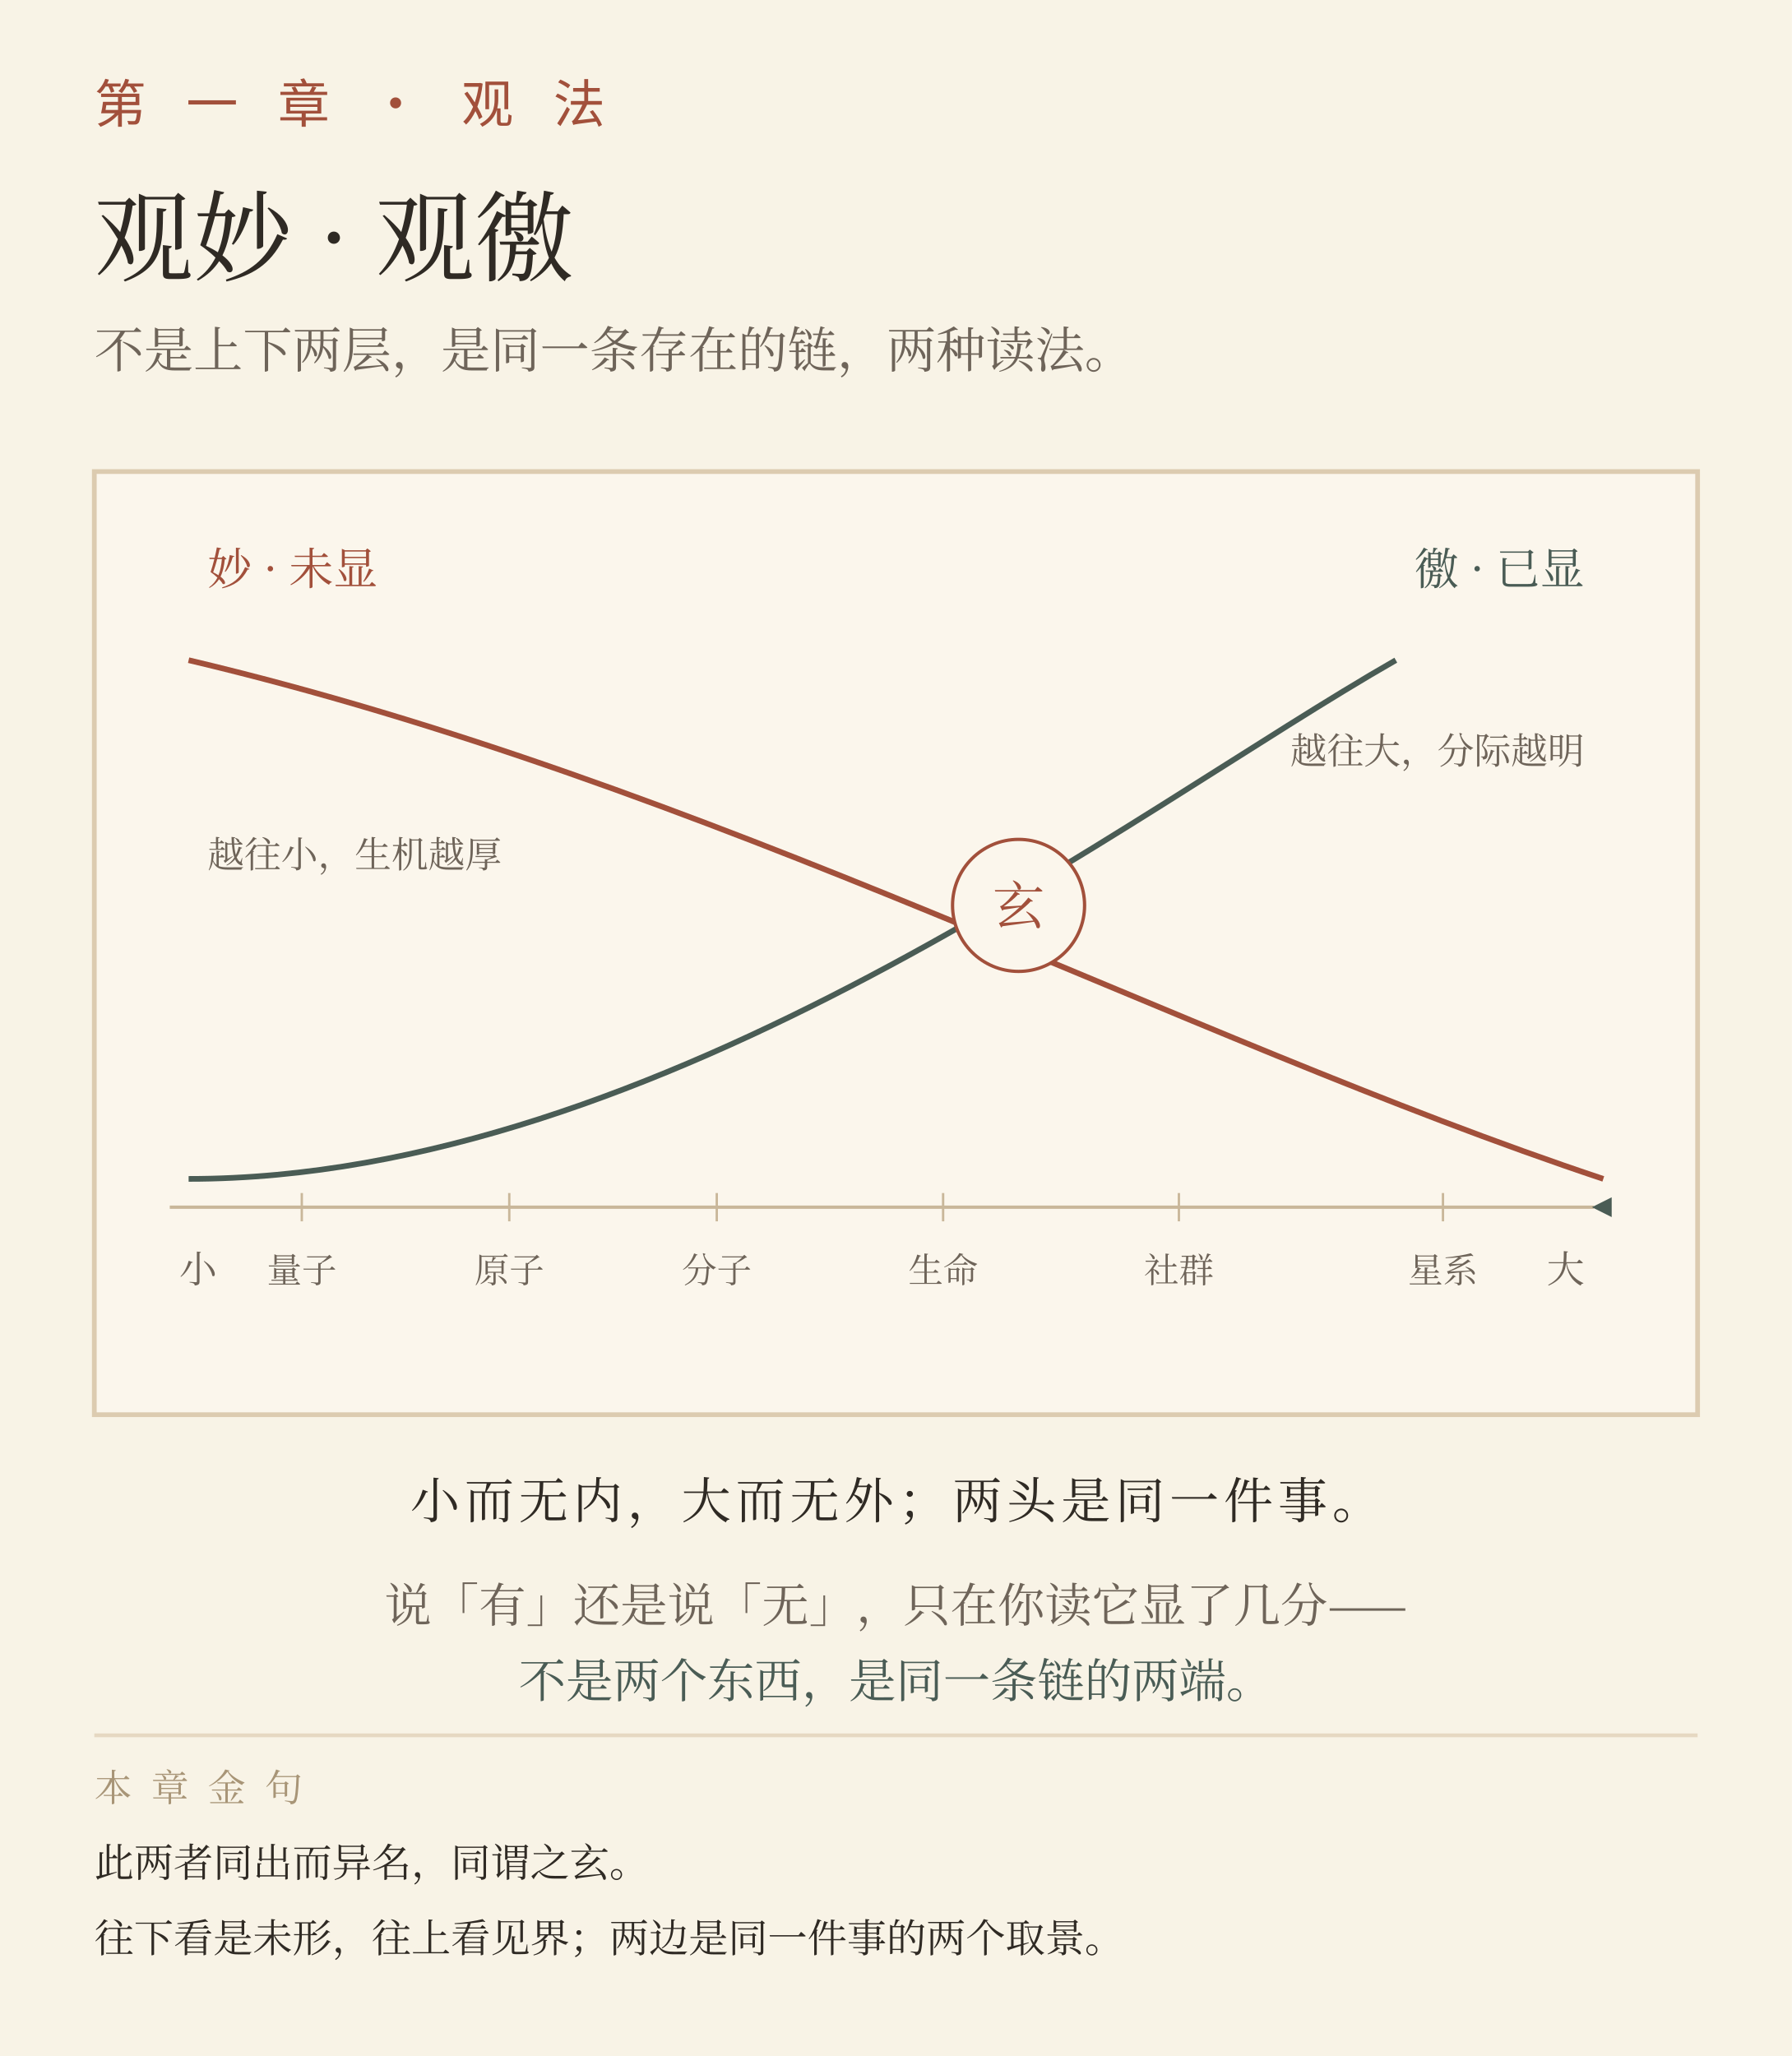
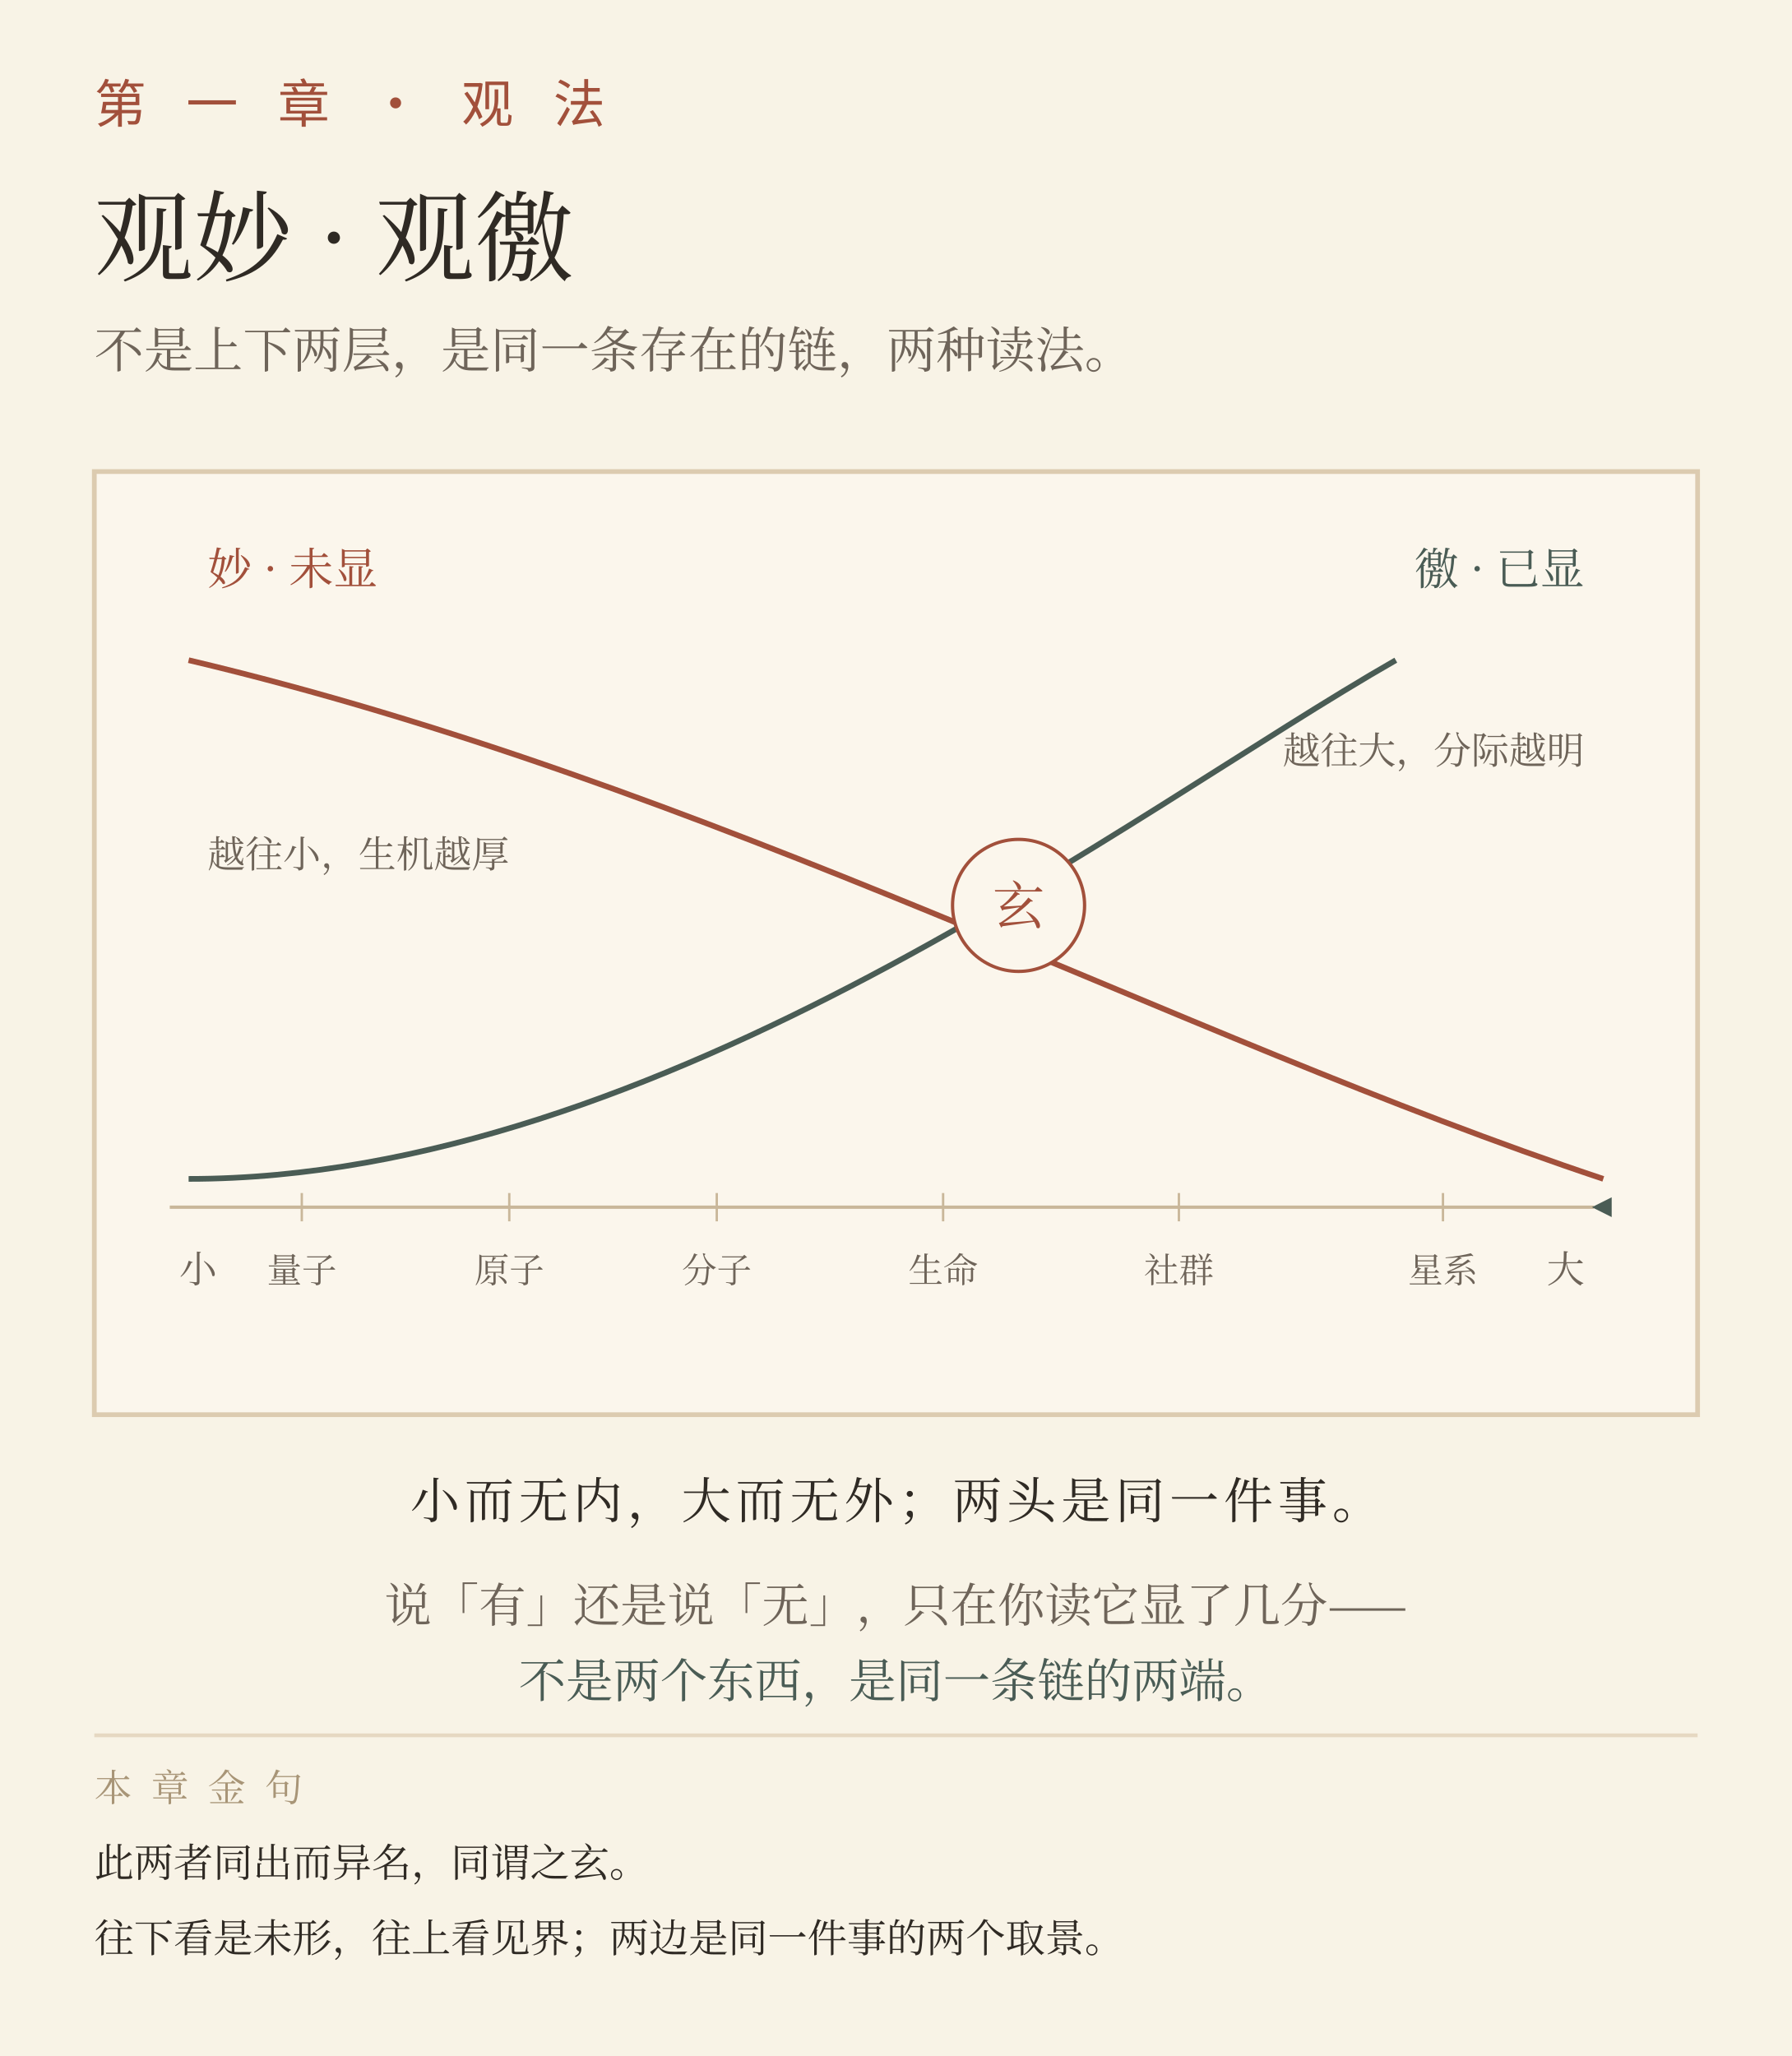
<svg xmlns="http://www.w3.org/2000/svg" viewBox="0 0 380 436" role="img" aria-label="观妙与观徼：同一条链，两头读" font-family="'Noto Serif CJK SC','Noto Serif SC','Songti SC',serif">
  <defs>
    <marker id="arr" viewBox="0 0 10 10" refX="9" refY="5" markerWidth="6" markerHeight="6" orient="auto">
      <path d="M0 0 L10 5 L0 10 z" fill="#6E6459" />
    </marker>
    <marker id="arr2" viewBox="0 0 10 10" refX="9" refY="5" markerWidth="6" markerHeight="6" orient="auto">
      <path d="M0 0 L10 5 L0 10 z" fill="#4A5C55" />
    </marker>
    <marker id="arrL" viewBox="0 0 10 10" refX="1" refY="5" markerWidth="6" markerHeight="6" orient="auto">
      <path d="M10 0 L0 5 L10 10 z" fill="#4A5C55" />
    </marker>
    <marker id="arrS" viewBox="0 0 10 10" refX="9" refY="5" markerWidth="6" markerHeight="6" orient="auto">
      <path d="M0 0 L10 5 L0 10 z" fill="#A2503B" />
    </marker>
  </defs>
  <rect x="0" y="0" width="380" height="436" fill="#F8F3E6" />
  <text x="20" y="26" font-size="11" fill="#A2503B" font-family="'Noto Sans CJK SC','Noto Sans SC',sans-serif" letter-spacing="3">第 一 章 · 观 法</text>
  <text x="20" y="58" font-size="21" fill="#2F2A24">观妙 · 观徼</text>
  <text x="20" y="78" font-size="10.5" fill="#6E6459">不是上下两层，是同一条存在的链，两种读法。</text>
  <rect x="20" y="100" width="340" height="200" fill="#FBF6EC" stroke="#DCCBB0" stroke-width="1.0" />
  <line x1="36" y1="256" x2="338" y2="256" stroke="#C9B79A" stroke-width="0.7" marker-end="url(#arrL)" />
  <text x="38" y="272" font-size="8.0" fill="#6E6459">小</text>
  <text x="336" y="272" font-size="8.0" fill="#6E6459" text-anchor="end">大</text>
  <line x1="64" y1="253" x2="64" y2="259" stroke="#C9B79A" stroke-width="0.5" />
  <text x="64" y="272" font-size="7.4" fill="#6E6459" text-anchor="middle">量子</text>
  <line x1="108" y1="253" x2="108" y2="259" stroke="#C9B79A" stroke-width="0.5" />
  <text x="108" y="272" font-size="7.4" fill="#6E6459" text-anchor="middle">原子</text>
  <line x1="152" y1="253" x2="152" y2="259" stroke="#C9B79A" stroke-width="0.5" />
  <text x="152" y="272" font-size="7.4" fill="#6E6459" text-anchor="middle">分子</text>
  <line x1="200" y1="253" x2="200" y2="259" stroke="#C9B79A" stroke-width="0.5" />
  <text x="200" y="272" font-size="7.4" fill="#6E6459" text-anchor="middle">生命</text>
  <line x1="250" y1="253" x2="250" y2="259" stroke="#C9B79A" stroke-width="0.5" />
  <text x="250" y="272" font-size="7.4" fill="#6E6459" text-anchor="middle">社群</text>
  <line x1="306" y1="253" x2="306" y2="259" stroke="#C9B79A" stroke-width="0.5" />
  <text x="306" y="272" font-size="7.4" fill="#6E6459" text-anchor="middle">星系</text>
  <path d="M40,140 C 150,166 250,220 340,250" fill="none" stroke="#A2503B" stroke-width="1.2" />
  <path d="M40,250 C 140,250 240,172 296,140" fill="none" stroke="#4A5C55" stroke-width="1.2" />
  <circle cx="216" cy="192" r="14" fill="#FBF6EC" stroke="#A2503B" stroke-width="0.7" />
  <text x="216" y="196" font-size="11" fill="#A2503B" text-anchor="middle">玄</text>
  <text x="44" y="124" font-size="9.4" fill="#A2503B">妙 · 未显</text>
-   <text x="44" y="184" font-size="7.8" fill="#6E6459">越往小，生机越厚</text>
+   <text x="44" y="184" font-size="8.0" fill="#6E6459">越往小，生机越厚</text>
  <text x="336" y="124" font-size="9.4" fill="#4A5C55" text-anchor="end">徼 · 已显</text>
-   <text x="336" y="162" font-size="7.8" fill="#6E6459" text-anchor="end">越往大，分际越明</text>
+   <text x="336" y="162" font-size="8.0" fill="#6E6459" text-anchor="end">越往大，分际越明</text>
  <text x="190" y="322" font-size="10.5" fill="#2F2A24" text-anchor="middle" letter-spacing="1">小而无内，大而无外；两头是同一件事。</text>
  <text x="190" y="344" font-size="10" fill="#6E6459" text-anchor="middle">说「有」还是说「无」，只在你读它显了几分——</text>
  <text x="190" y="360" font-size="10" fill="#4A5C55" text-anchor="middle">不是两个东西，是同一条链的两端。</text>
  <line x1="20" y1="368" x2="360" y2="368" stroke="#E6D8C2" stroke-width="0.8" />
  <text x="20" y="382" font-size="8.0" fill="#A89577" letter-spacing="1">本 章 金 句</text>
  <text x="20" y="398" font-size="8.4" fill="#2F2A24">此两者同出而异名，同谓之玄。</text>
  <text x="20" y="414" font-size="8.4" fill="#2F2A24">往下看是未形，往上看见界；两边是同一件事的两个取景。</text>
</svg>
